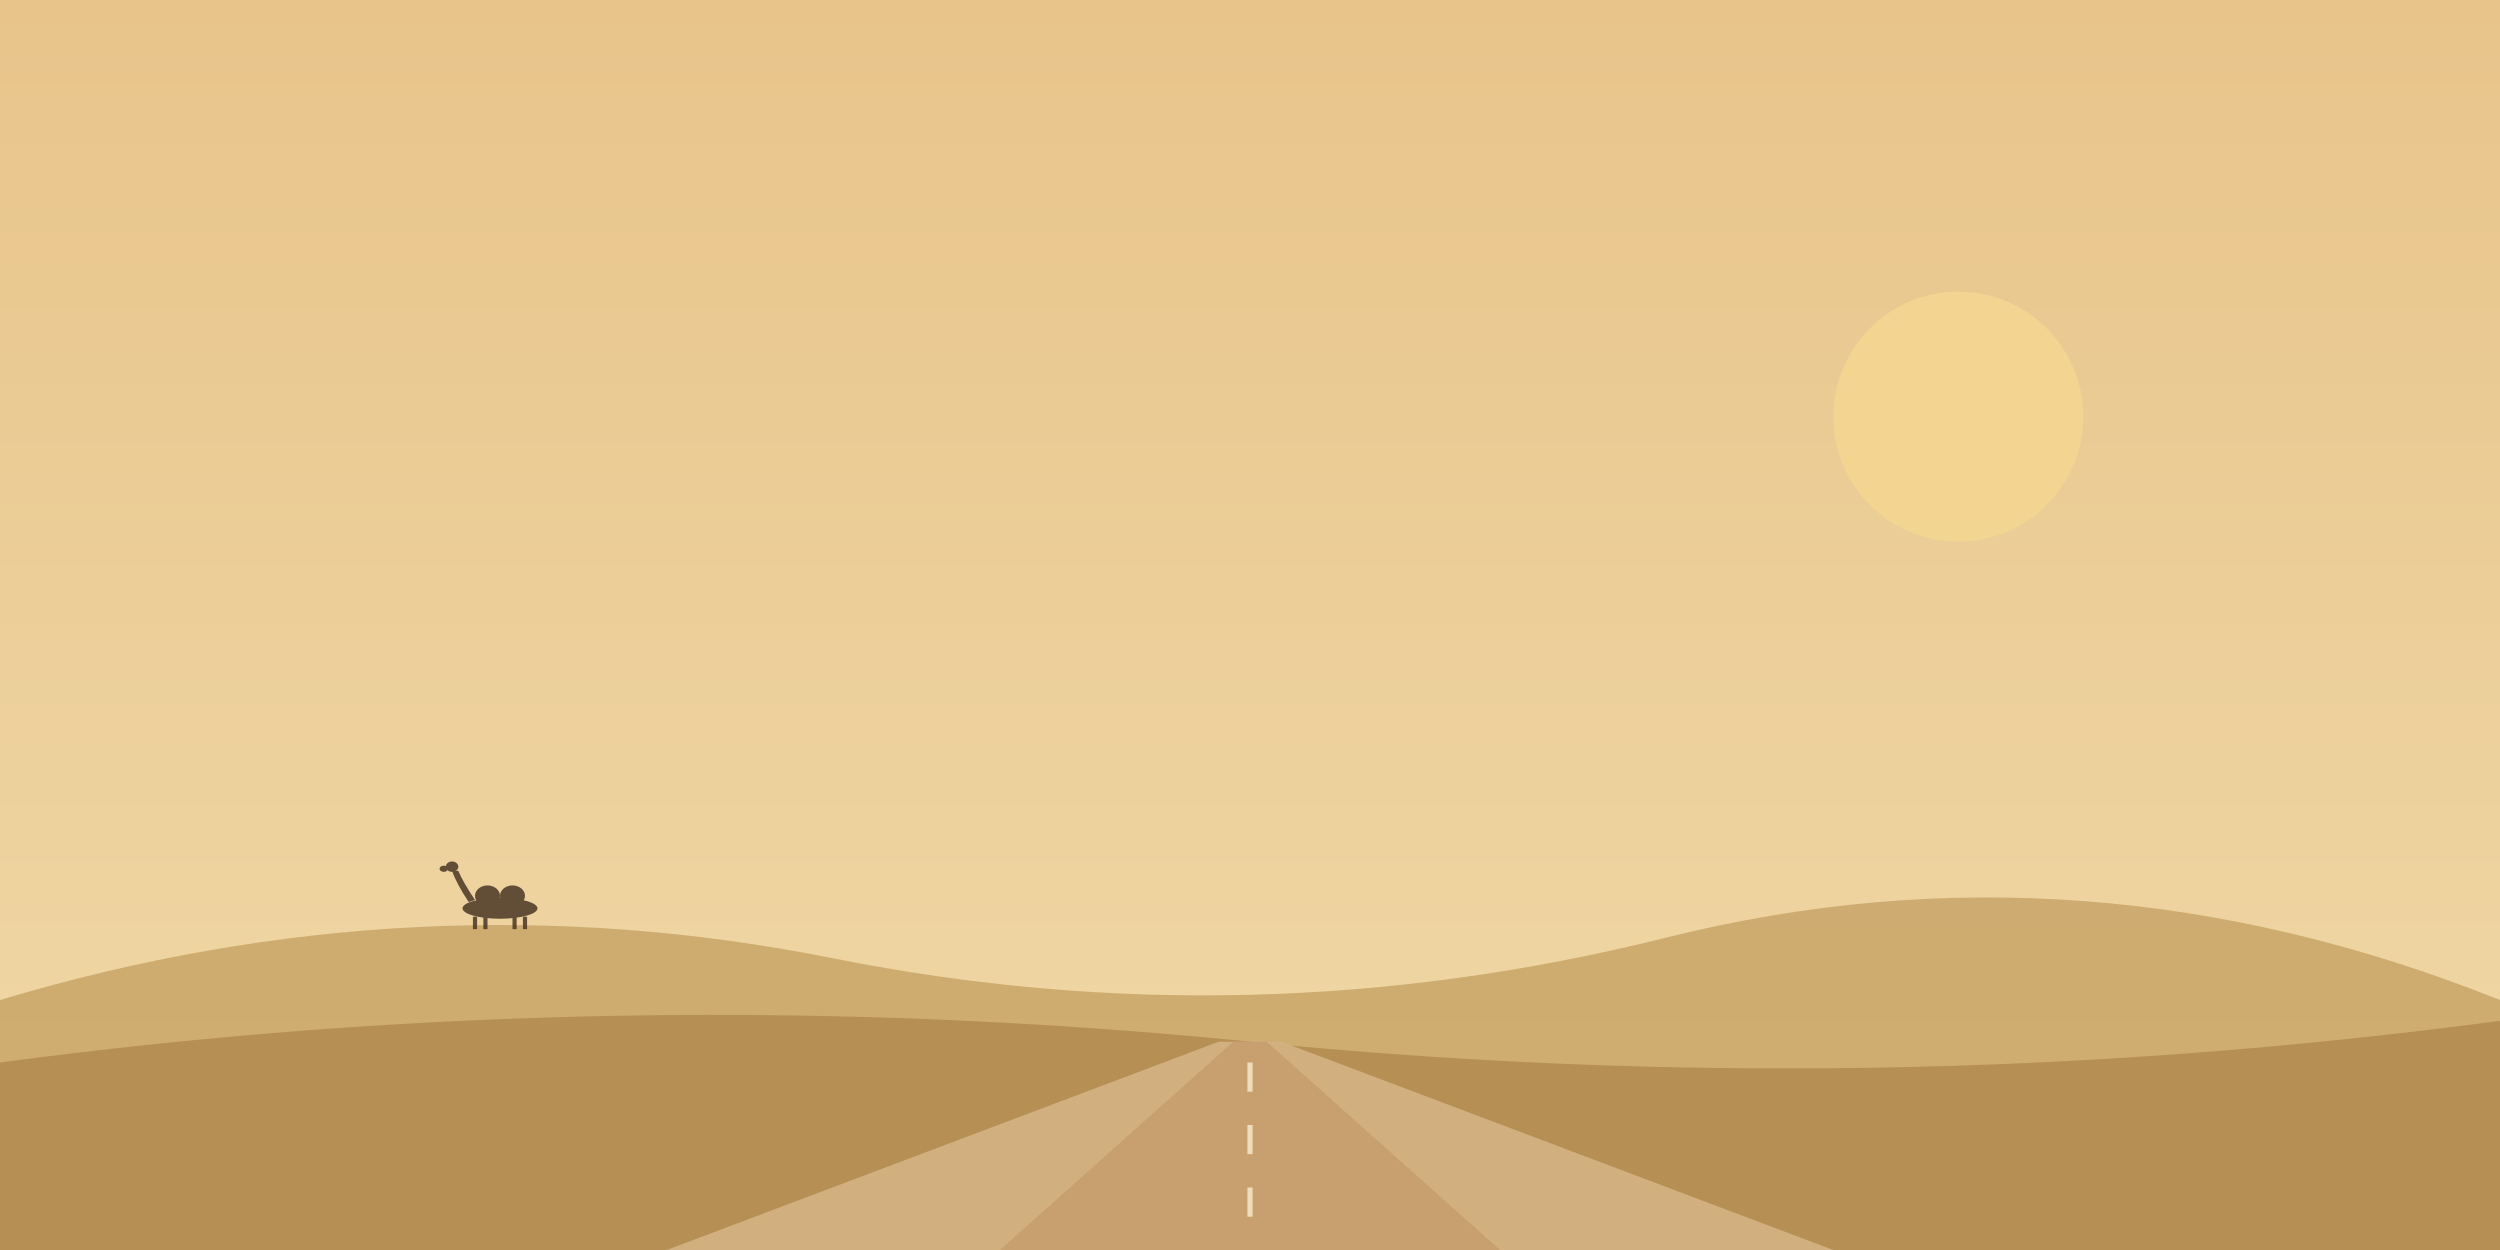
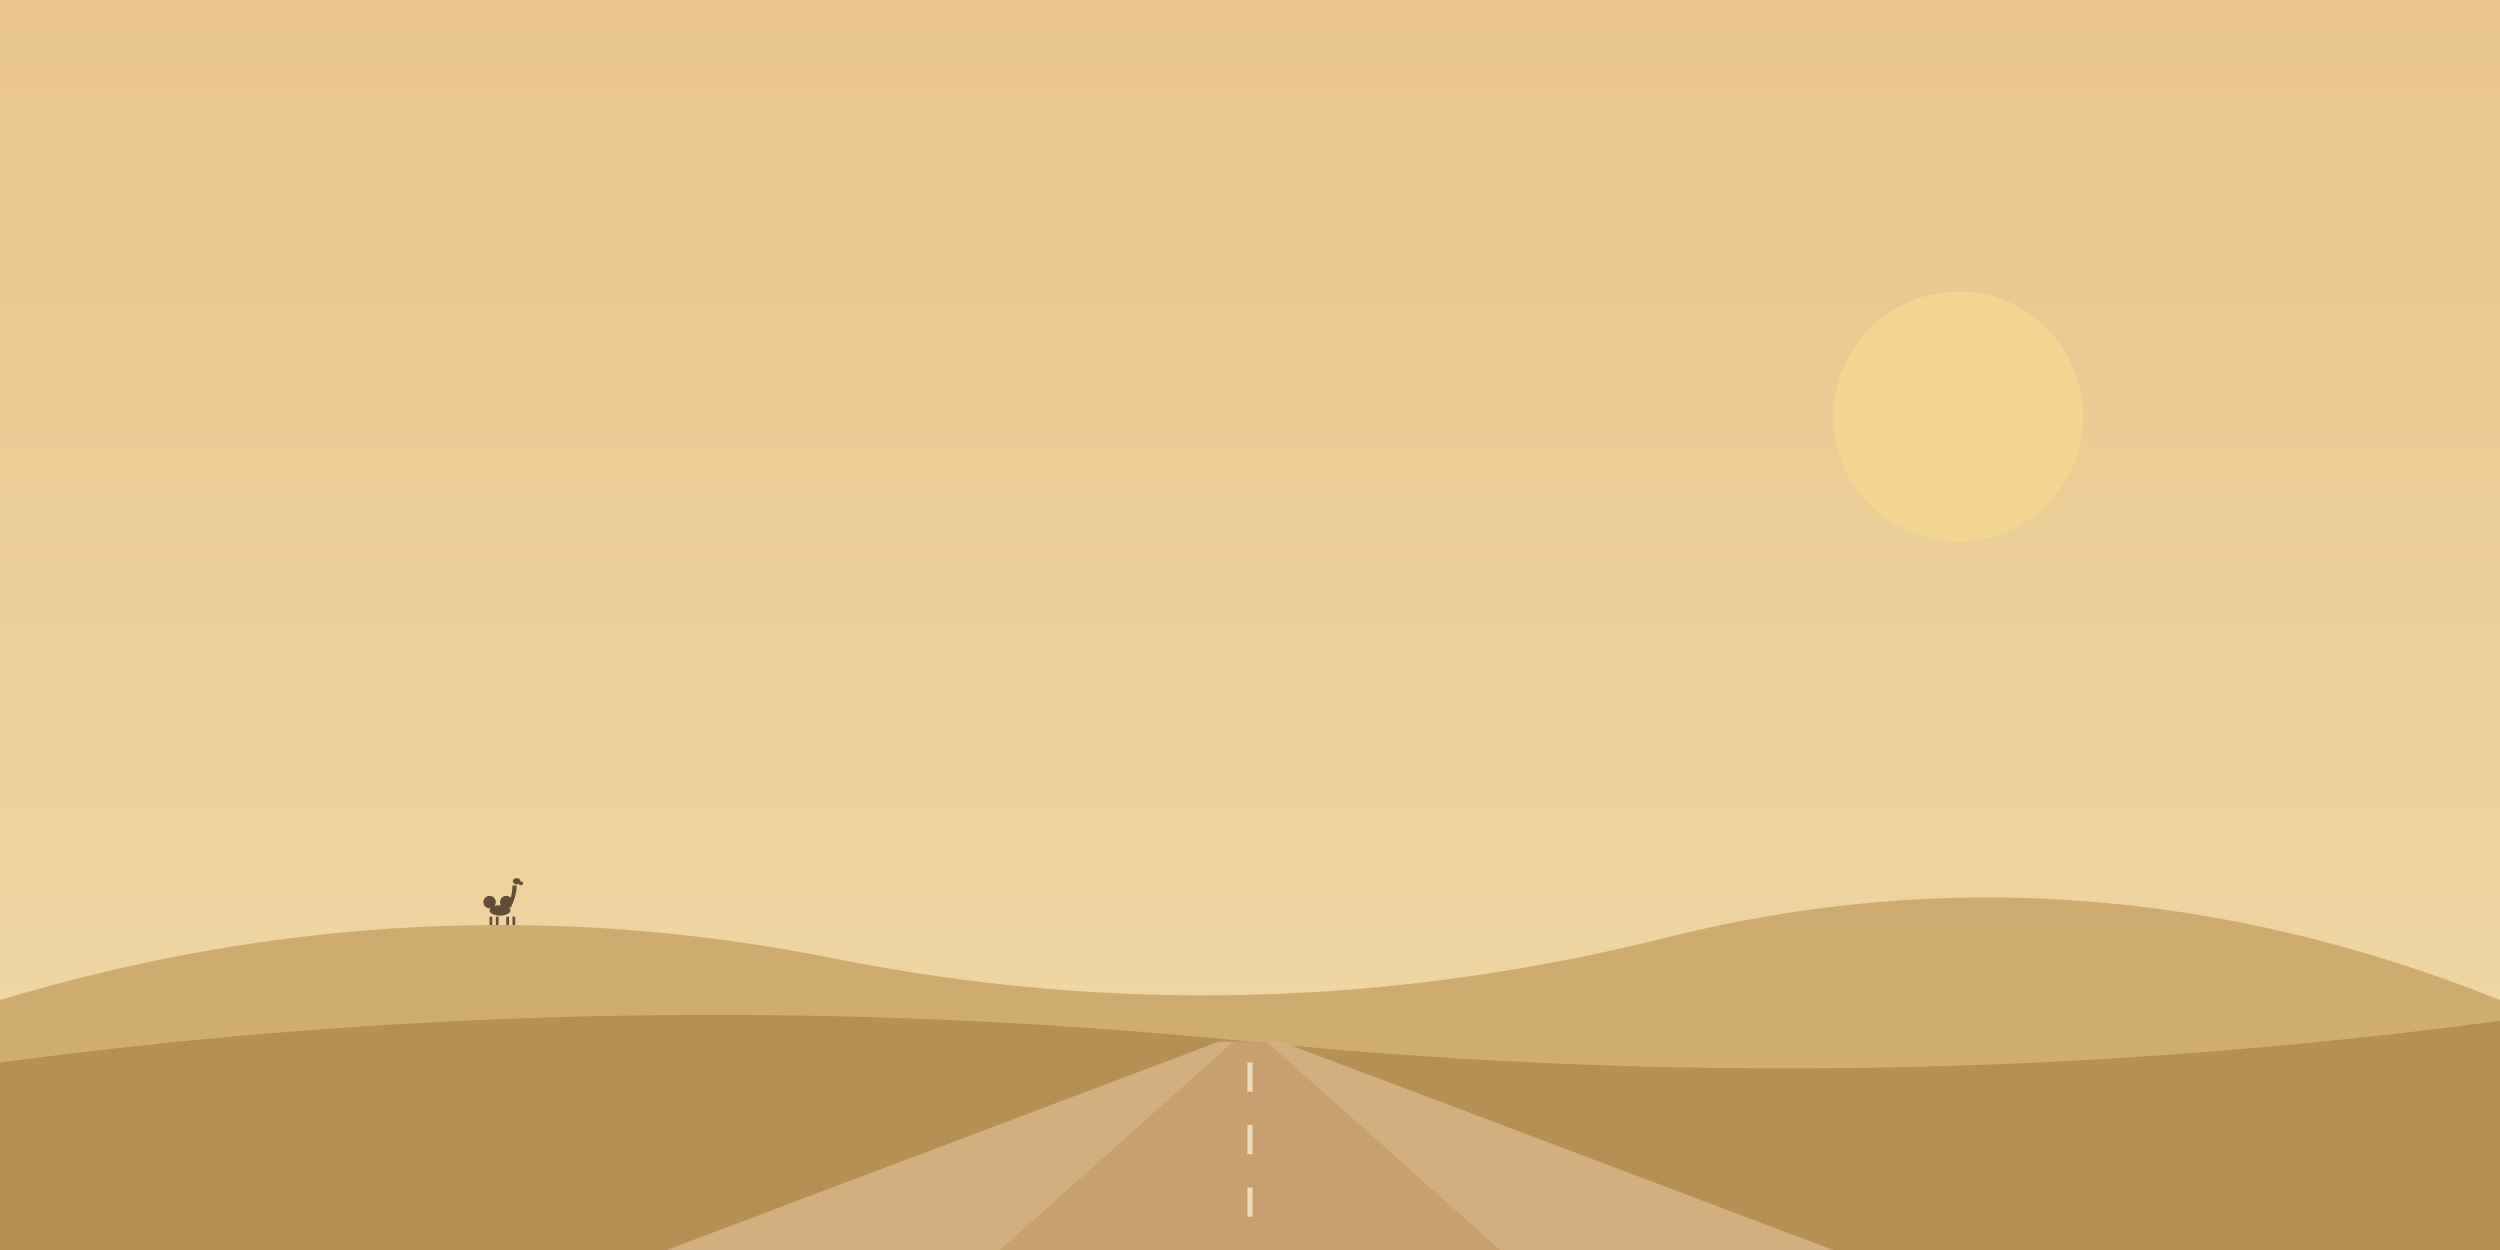
<svg xmlns="http://www.w3.org/2000/svg" viewBox="0 0 1200 600" preserveAspectRatio="xMidYMax slice">
  <defs>
    <linearGradient id="dsky" x1="0" y1="0" x2="0" y2="1">
      <stop offset="0" stop-color="#e8c48a" />
      <stop offset="1" stop-color="#f0d9a8" />
    </linearGradient>
    <style>
      .road-stripe { animation: road-flow 1.4s linear infinite; }
      @keyframes road-flow { to { stroke-dashoffset: -30; } }
    </style>
  </defs>
  <rect width="1200" height="600" fill="url(#dsky)" />
  <circle cx="940" cy="200" r="60" fill="#f4d690" opacity="0.85" />
  <path d="M0 480 Q200 420 400 460 T800 450 T1200 480 L1200 600 L0 600 Z" fill="#c9a567" opacity="0.85" />
  <g fill="#4a3725" opacity="0.85">
-     <ellipse cx="240" cy="436" rx="18" ry="5" />
-     <ellipse cx="234" cy="430" rx="6" ry="5" />
-     <ellipse cx="246" cy="430" rx="6" ry="5" />
-     <path d="M 225 433 Q 219 424 217 418 L 220 418 Q 222 423 228 432 Z" />
-     <ellipse cx="217" cy="416" rx="3" ry="2.5" />
-     <ellipse cx="213" cy="417" rx="2" ry="1.5" />
-     <rect x="227" y="440" width="2" height="6" />
-     <rect x="232" y="440" width="2" height="6" />
-     <rect x="246" y="440" width="2" height="6" />
-     <rect x="251" y="440" width="2" height="6" />
+     <ellipse cx="235" cy="433" rx="3" ry="3" />
+     <ellipse cx="243" cy="433" rx="3" ry="3" />
+     <ellipse cx="240" cy="437" rx="5" ry="2.5" />
+     <path d="M 245 436 Q 248 430 248 425 L 246 425 Q 246 429 244 435 Z" />
+     <ellipse cx="248" cy="423" rx="1.8" ry="1.5" />
+     <ellipse cx="250" cy="424" rx="1.1" ry="0.9" />
+     <rect x="235" y="440" width="1.3" height="4" />
+     <rect x="238" y="440" width="1.3" height="4" />
+     <rect x="243" y="440" width="1.3" height="4" />
+     <rect x="246" y="440" width="1.3" height="4" />
  </g>
  <path d="M0 510 Q300 470 600 500 T1200 490 L1200 600 L0 600 Z" fill="#b08a4e" opacity="0.85" />
  <polygon points="585,500 615,500 880,600 320,600" fill="#d4b283" opacity="0.9" />
  <polygon points="592,500 608,500 720,600 480,600" fill="#c49968" opacity="0.7" />
  <line class="road-stripe" x1="600" y1="510" x2="600" y2="600" stroke="#f4e8c8" stroke-width="2.5" stroke-dasharray="14,16" opacity="0.85" />
</svg>
